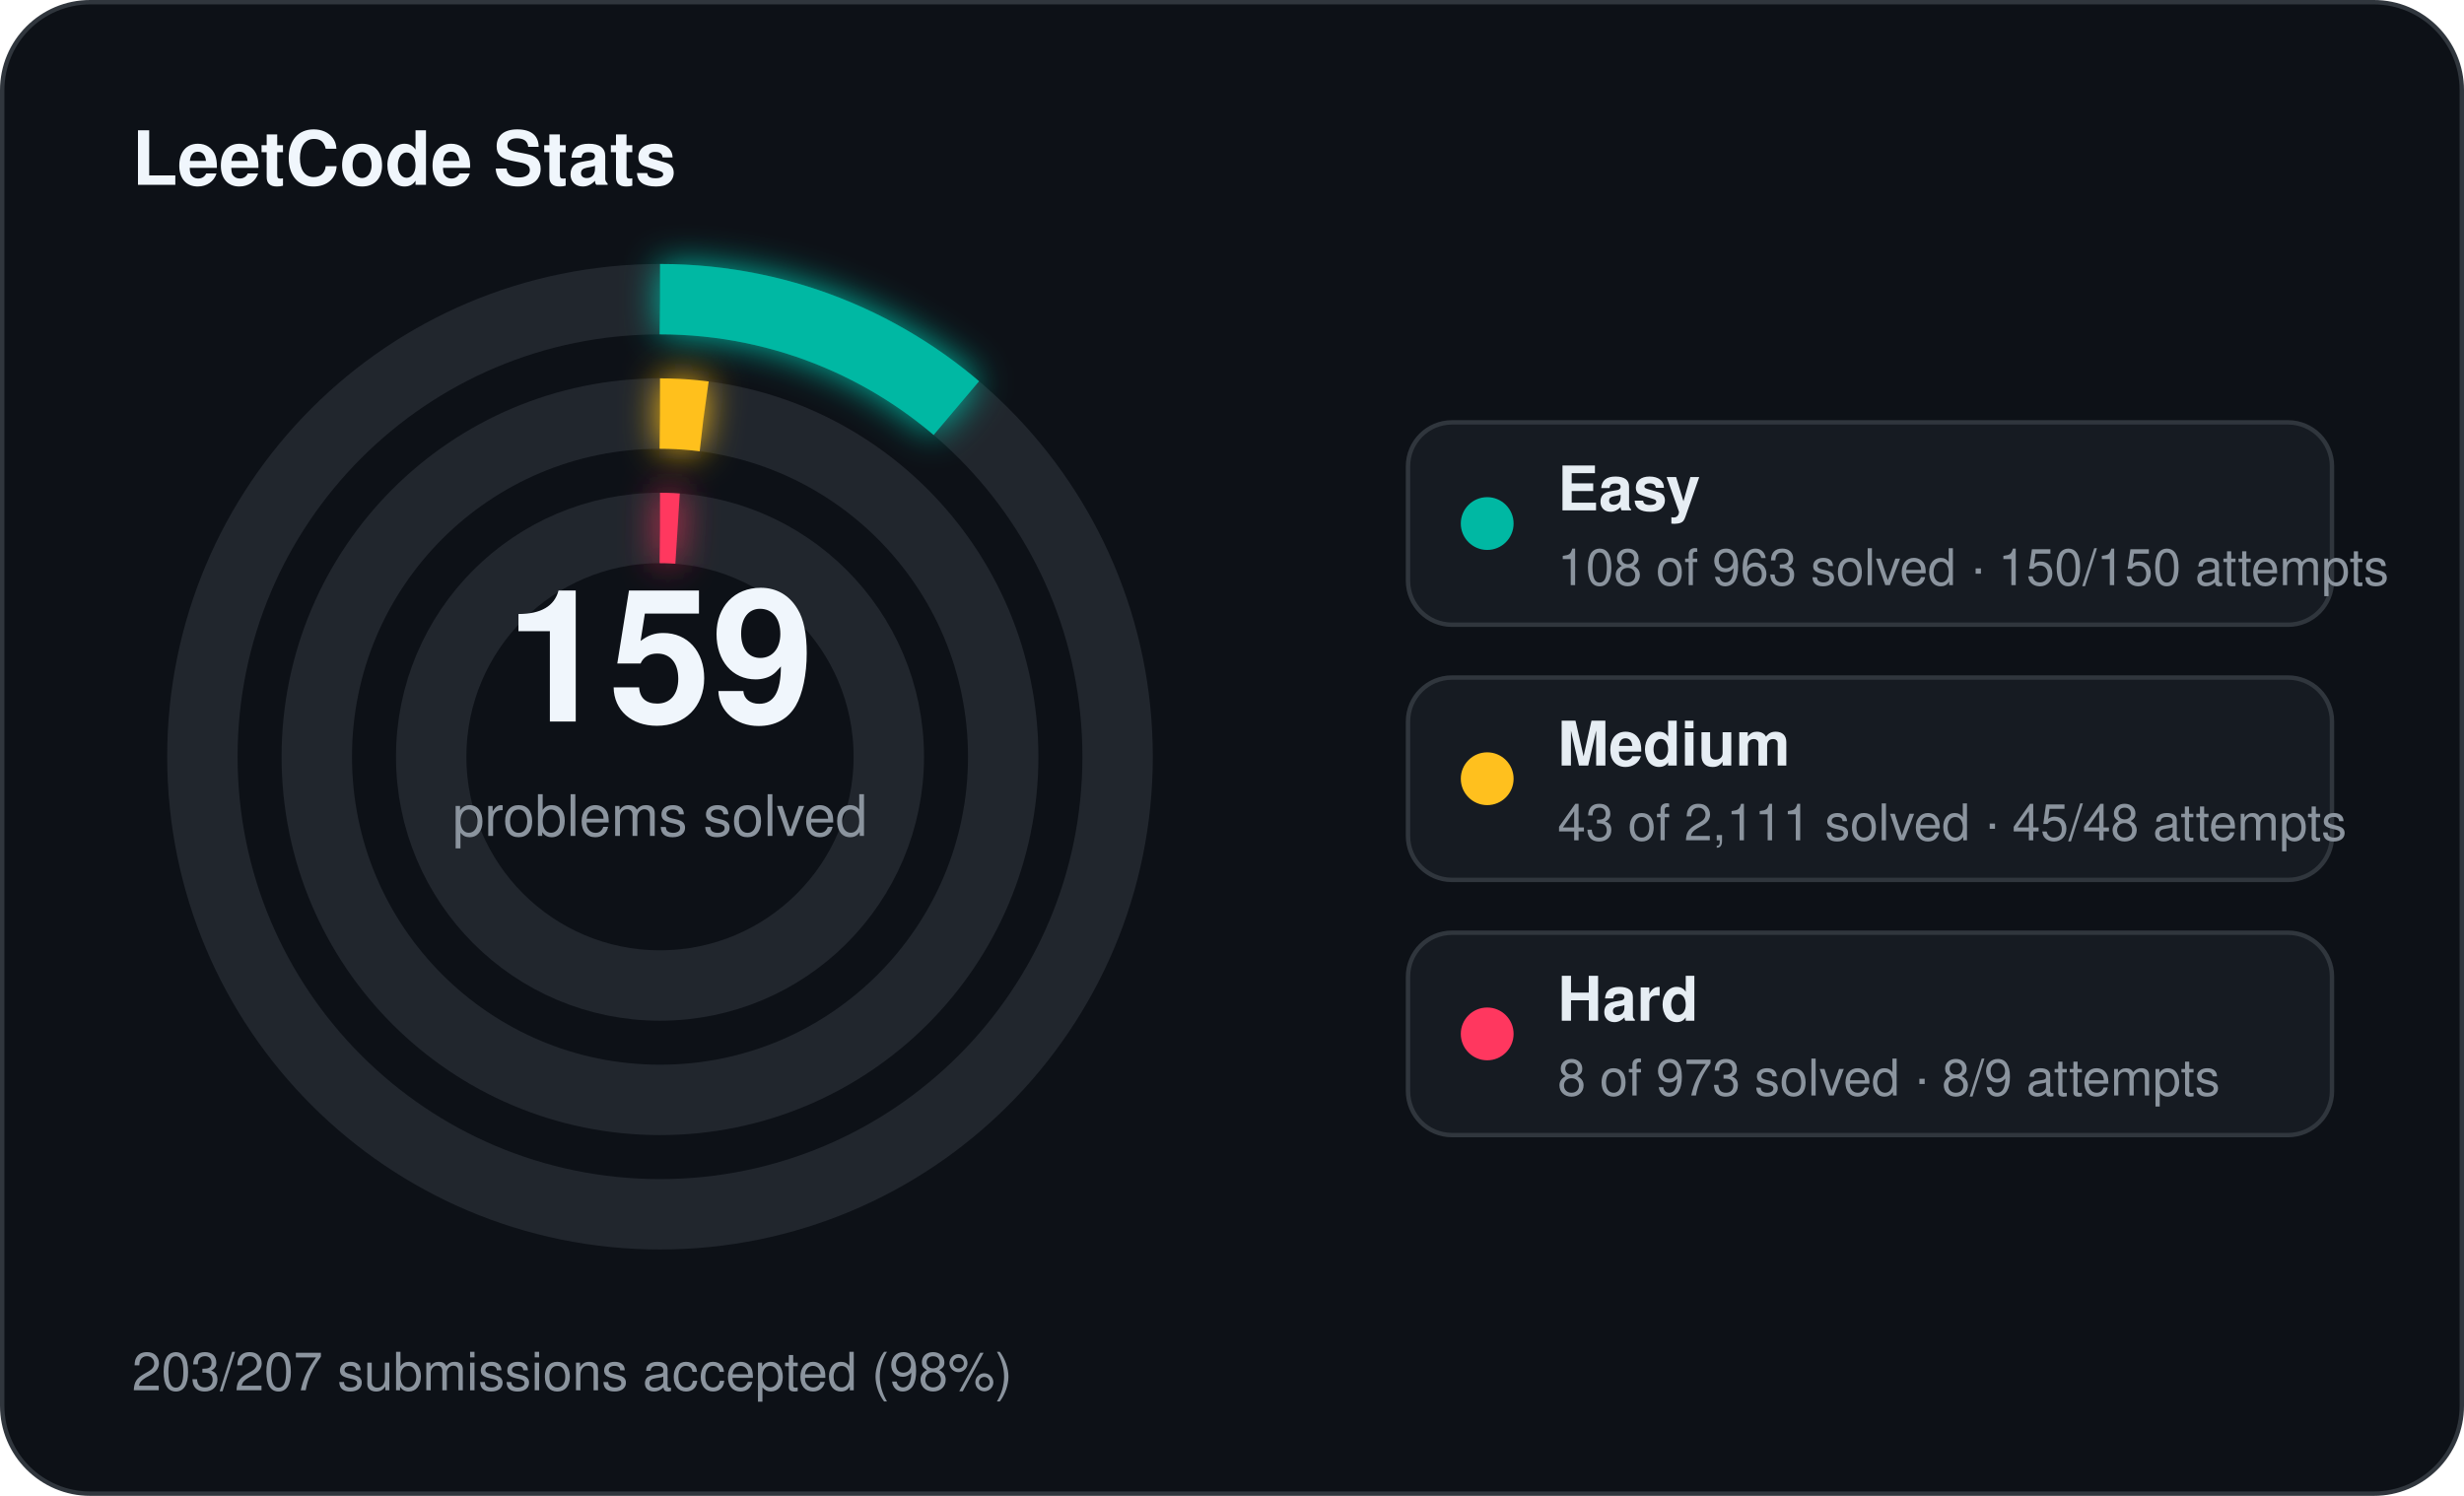
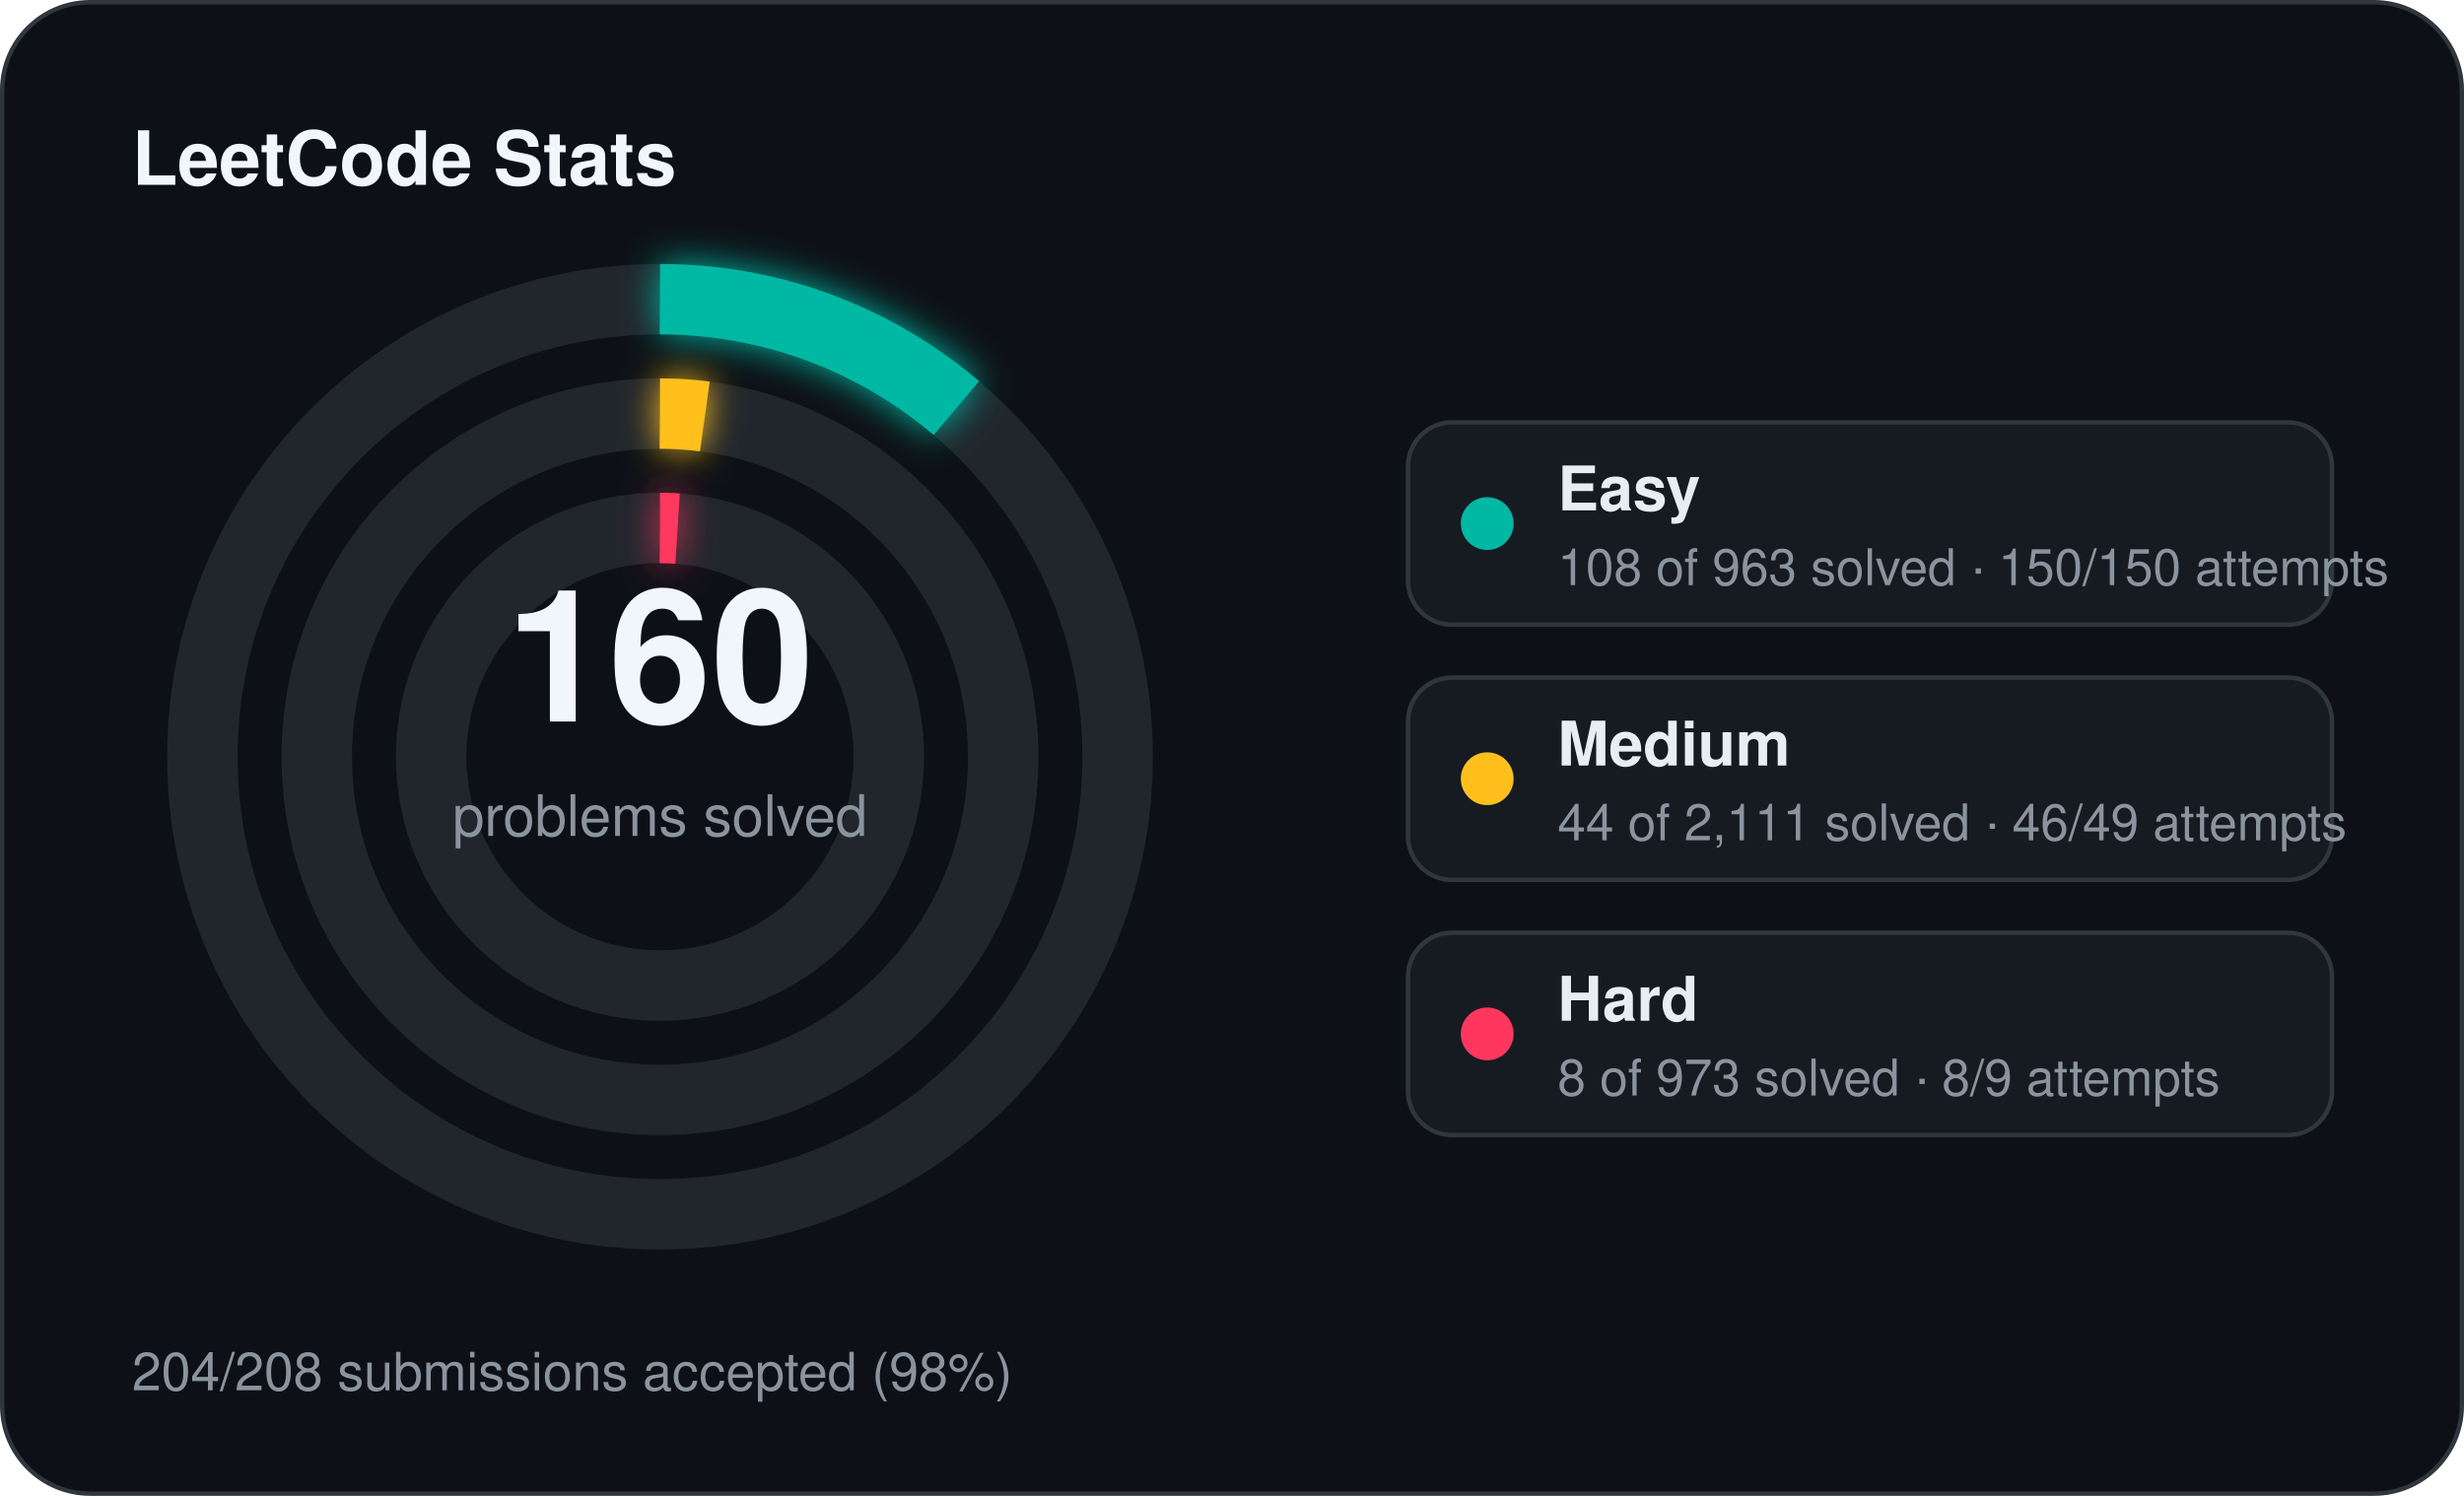
<svg xmlns="http://www.w3.org/2000/svg" width="560" height="340" viewBox="0 0 560 340">
  <defs>
    <filter id="stats-glow" x="-60%" y="-60%" width="220%" height="220%">
      <feGaussianBlur stdDeviation="4" result="blur" />
      <feMerge>
        <feMergeNode in="blur" />
        <feMergeNode in="SourceGraphic" />
      </feMerge>
    </filter>
  </defs>
  <rect x="0.5" y="0.5" width="559" height="339" rx="20" fill="#0d1117" stroke="#30363d" stroke-width="1" />
  <text x="30" y="42" fill="#f0f6fc" font-family="Segoe UI, Helvetica, Arial, sans-serif" font-size="17" font-weight="700">LeetCode Stats</text>
  <circle cx="150" cy="172" r="104" fill="none" stroke="#21262d" stroke-width="16" />
  <circle cx="150" cy="172" r="104" fill="none" stroke="#00b8a3" stroke-width="16" stroke-linecap="butt" stroke-dasharray="73.28 653.45" transform="rotate(-90 150 172)" filter="url(#stats-glow)" />
  <circle cx="150" cy="172" r="78" fill="none" stroke="#21262d" stroke-width="16" />
-   <circle cx="150" cy="172" r="78" fill="none" stroke="#ffc01e" stroke-width="16" stroke-linecap="butt" stroke-dasharray="9.98 490.09" transform="rotate(-90 150 172)" filter="url(#stats-glow)" />
+   <circle cx="150" cy="172" r="78" fill="none" stroke="#ffc01e" stroke-width="16" stroke-linecap="butt" stroke-dasharray="10.22 490.09" transform="rotate(-90 150 172)" filter="url(#stats-glow)" />
  <circle cx="150" cy="172" r="52" fill="none" stroke="#21262d" stroke-width="16" />
  <circle cx="150" cy="172" r="52" fill="none" stroke="#ff375f" stroke-width="16" stroke-linecap="butt" stroke-dasharray="4.00 326.73" transform="rotate(-90 150 172)" filter="url(#stats-glow)" />
-   <text x="150" y="164" text-anchor="middle" fill="#f0f6fc" font-family="Segoe UI, Helvetica, Arial, sans-serif" font-size="42" font-weight="700">159</text>
+   <text x="150" y="164" text-anchor="middle" fill="#f0f6fc" font-family="Segoe UI, Helvetica, Arial, sans-serif" font-size="42" font-weight="700">160</text>
  <text x="150" y="190" text-anchor="middle" fill="#8b949e" font-family="Segoe UI, Helvetica, Arial, sans-serif" font-size="13">problems solved</text>
  <rect x="320" y="96" width="210" height="46" rx="10" fill="#161b22" stroke="#30363d" stroke-width="1" />
  <circle cx="338" cy="119" r="6" fill="#00b8a3" />
  <text x="354" y="116" fill="#e6edf3" font-family="Segoe UI, Helvetica, Arial, sans-serif" font-size="14" font-weight="600">Easy</text>
  <text x="354" y="133" fill="#8b949e" font-family="Segoe UI, Helvetica, Arial, sans-serif" font-size="11.5">108 of 963 solved · 150/150 attempts</text>
  <rect x="320" y="154" width="210" height="46" rx="10" fill="#161b22" stroke="#30363d" stroke-width="1" />
  <circle cx="338" cy="177" r="6" fill="#ffc01e" />
  <text x="354" y="174" fill="#e6edf3" font-family="Segoe UI, Helvetica, Arial, sans-serif" font-size="14" font-weight="600">Medium</text>
-   <text x="354" y="191" fill="#8b949e" font-family="Segoe UI, Helvetica, Arial, sans-serif" font-size="11.5">43 of 2,111 solved · 45/48 attempts</text>
+   <text x="354" y="191" fill="#8b949e" font-family="Segoe UI, Helvetica, Arial, sans-serif" font-size="11.5">44 of 2,111 solved · 46/49 attempts</text>
  <rect x="320" y="212" width="210" height="46" rx="10" fill="#161b22" stroke="#30363d" stroke-width="1" />
  <circle cx="338" cy="235" r="6" fill="#ff375f" />
  <text x="354" y="232" fill="#e6edf3" font-family="Segoe UI, Helvetica, Arial, sans-serif" font-size="14" font-weight="600">Hard</text>
  <text x="354" y="249" fill="#8b949e" font-family="Segoe UI, Helvetica, Arial, sans-serif" font-size="11.5">8 of 973 solved · 8/9 attempts</text>
-   <text x="30" y="316" fill="#8b949e" font-family="Segoe UI, Helvetica, Arial, sans-serif" font-size="12">203/207 submissions accepted (98%)</text>
+   <text x="30" y="316" fill="#8b949e" font-family="Segoe UI, Helvetica, Arial, sans-serif" font-size="12">204/208 submissions accepted (98%)</text>
</svg>
